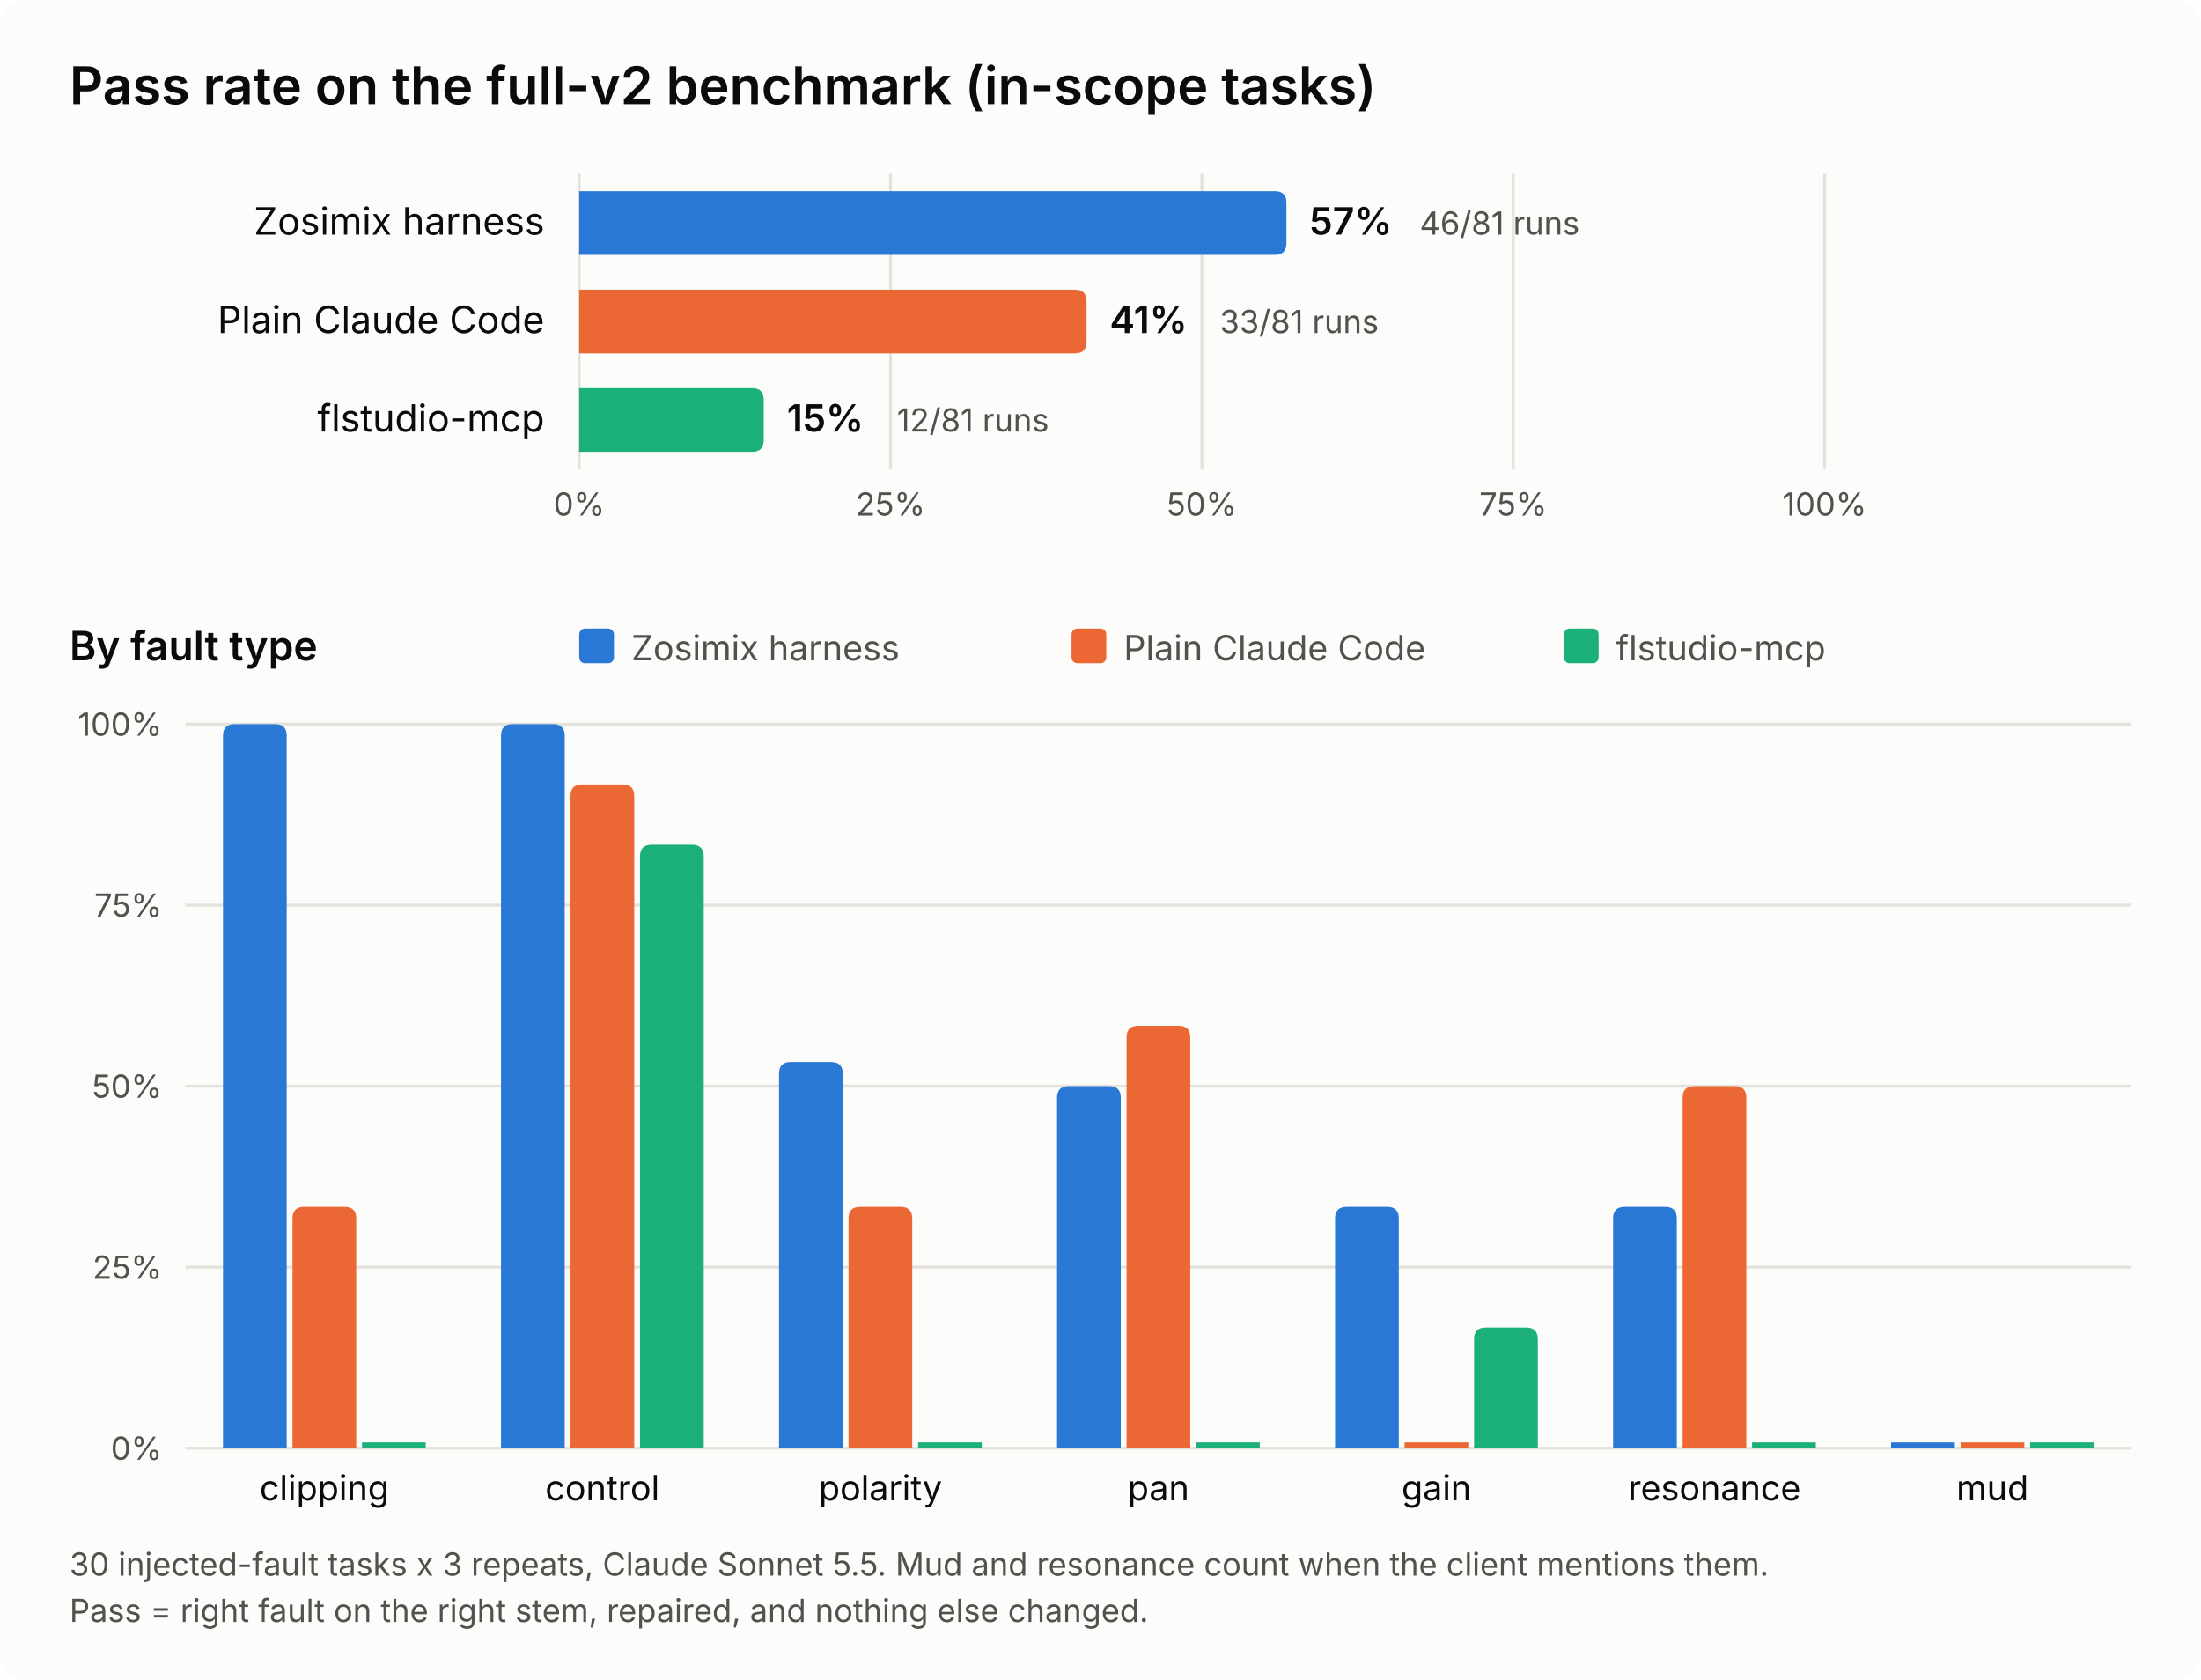
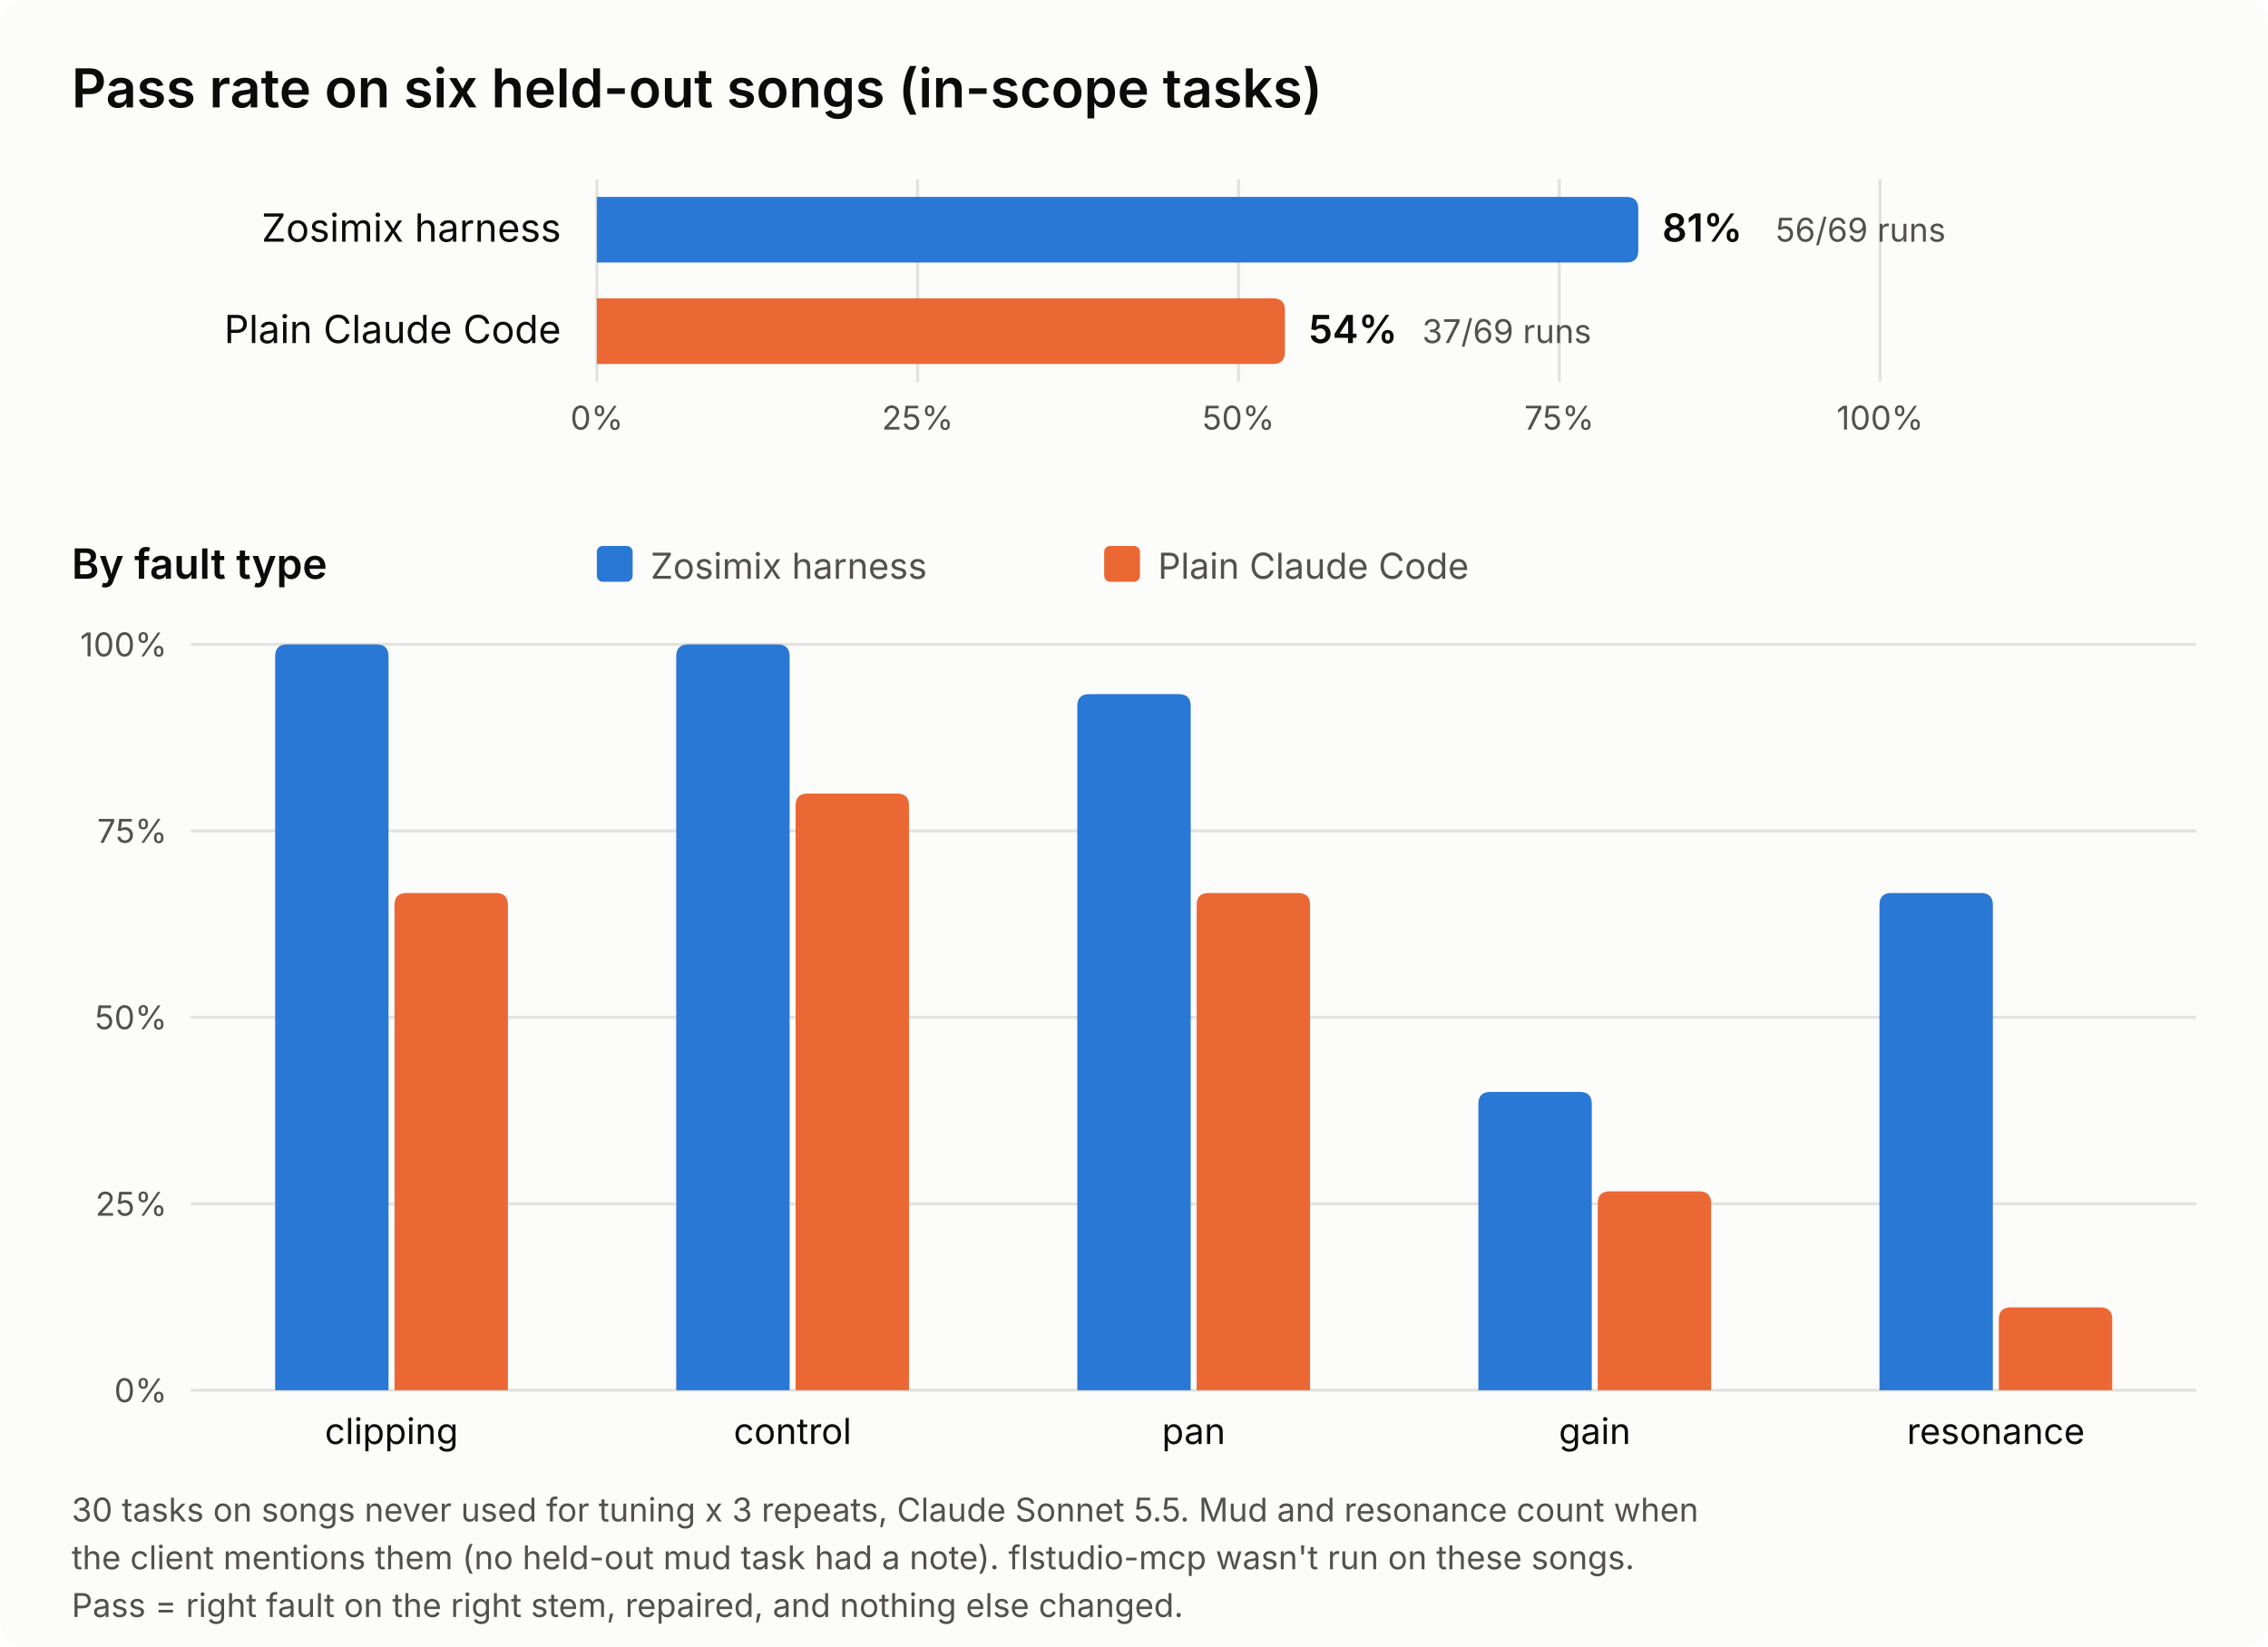
- <svg xmlns="http://www.w3.org/2000/svg" viewBox="0 0 760 580" role="img" aria-label="Pass rate on the full-v2 benchmark (in-scope tasks)">
+ <svg xmlns="http://www.w3.org/2000/svg" viewBox="0 0 760 552" role="img" aria-label="Pass rate on six held-out songs (in-scope tasks)">
  <style>
  .surface { fill: #fcfcfb; } .t1 { fill: #0b0b0b; } .t2 { fill: #52514e; } .grid { stroke: #e4e2dc; }
  .s1 { fill: #2a78d6; } .s2 { fill: #eb6834; } .s3 { fill: #1baf7a; }
  @media (prefers-color-scheme: dark) {
    .surface { fill: #1a1a19; } .t1 { fill: #f0efec; } .t2 { fill: #c3c2b7; } .grid { stroke: #34332f; }
    .s1 { fill: #3987e5; } .s2 { fill: #d95926; } .s3 { fill: #199e70; }
  }
  text { font-family: system-ui, -apple-system, 'Segoe UI', sans-serif; }
</style>
-   <rect class="surface" x="0" y="0" width="760" height="580" rx="8" />
-   <text class="t1" x="24" y="36" font-size="18" font-weight="600">Pass rate on the full-v2 benchmark (in-scope tasks)</text>
-   <line class="grid" x1="200" y1="60" x2="200" y2="162" stroke-width="1" />
-   <text class="t2" x="200" y="178" font-size="11" text-anchor="middle">0%</text>
-   <line class="grid" x1="307.5" y1="60" x2="307.5" y2="162" stroke-width="1" />
-   <text class="t2" x="307.5" y="178" font-size="11" text-anchor="middle">25%</text>
-   <line class="grid" x1="415.0" y1="60" x2="415.0" y2="162" stroke-width="1" />
-   <text class="t2" x="415.0" y="178" font-size="11" text-anchor="middle">50%</text>
-   <line class="grid" x1="522.5" y1="60" x2="522.5" y2="162" stroke-width="1" />
-   <text class="t2" x="522.5" y="178" font-size="11" text-anchor="middle">75%</text>
-   <line class="grid" x1="630.0" y1="60" x2="630.0" y2="162" stroke-width="1" />
-   <text class="t2" x="630.0" y="178" font-size="11" text-anchor="middle">100%</text>
+   <rect class="surface" x="0" y="0" width="760" height="552" rx="8" />
+   <text class="t1" x="24" y="36" font-size="18" font-weight="600">Pass rate on six held-out songs (in-scope tasks)</text>
+   <line class="grid" x1="200" y1="60" x2="200" y2="128" stroke-width="1" />
+   <text class="t2" x="200" y="144" font-size="11" text-anchor="middle">0%</text>
+   <line class="grid" x1="307.5" y1="60" x2="307.5" y2="128" stroke-width="1" />
+   <text class="t2" x="307.5" y="144" font-size="11" text-anchor="middle">25%</text>
+   <line class="grid" x1="415.0" y1="60" x2="415.0" y2="128" stroke-width="1" />
+   <text class="t2" x="415.0" y="144" font-size="11" text-anchor="middle">50%</text>
+   <line class="grid" x1="522.5" y1="60" x2="522.5" y2="128" stroke-width="1" />
+   <text class="t2" x="522.5" y="144" font-size="11" text-anchor="middle">75%</text>
+   <line class="grid" x1="630.0" y1="60" x2="630.0" y2="128" stroke-width="1" />
+   <text class="t2" x="630.0" y="144" font-size="11" text-anchor="middle">100%</text>
  <text class="t1" x="188" y="81" font-size="13" text-anchor="end">Zosimix harness</text>
-   <path class="s1" d="M200,66 H440.198 Q444.198,66 444.198,70.0 V84.0 Q444.198,88 440.198,88 H200 Z" />
-   <text class="t1" x="452.198" y="81" font-size="13" font-weight="600">57%</text>
-   <text class="t2" x="490.198" y="81" font-size="11">46/81 runs</text>
+   <path class="s1" d="M200,66 H544.986 Q548.986,66 548.986,70.0 V84.0 Q548.986,88 544.986,88 H200 Z" />
+   <text class="t1" x="556.986" y="81" font-size="13" font-weight="600">81%</text>
+   <text class="t2" x="594.986" y="81" font-size="11">56/69 runs</text>
  <text class="t1" x="188" y="115" font-size="13" text-anchor="end">Plain Claude Code</text>
-   <path class="s2" d="M200,100 H371.185 Q375.185,100 375.185,104.0 V118.0 Q375.185,122 371.185,122 H200 Z" />
-   <text class="t1" x="383.185" y="115" font-size="13" font-weight="600">41%</text>
-   <text class="t2" x="421.185" y="115" font-size="11">33/81 runs</text>
-   <text class="t1" x="188" y="149" font-size="13" text-anchor="end">flstudio-mcp</text>
-   <path class="s3" d="M200,134 H259.704 Q263.704,134 263.704,138.0 V152.0 Q263.704,156 259.704,156 H200 Z" />
-   <text class="t1" x="271.704" y="149" font-size="13" font-weight="600">15%</text>
-   <text class="t2" x="309.704" y="149" font-size="11">12/81 runs</text>
-   <text class="t1" x="24" y="228" font-size="14" font-weight="600">By fault type</text>
-   <rect class="s1" x="200" y="217" width="12" height="12" rx="2" />
-   <text class="t2" x="218" y="228" font-size="12">Zosimix harness</text>
-   <rect class="s2" x="370" y="217" width="12" height="12" rx="2" />
-   <text class="t2" x="388" y="228" font-size="12">Plain Claude Code</text>
-   <rect class="s3" x="540" y="217" width="12" height="12" rx="2" />
-   <text class="t2" x="558" y="228" font-size="12">flstudio-mcp</text>
-   <line class="grid" x1="64" y1="500" x2="736" y2="500" stroke-width="1" />
-   <text class="t2" x="56" y="504" font-size="11" text-anchor="end">0%</text>
-   <line class="grid" x1="64" y1="437.5" x2="736" y2="437.5" stroke-width="1" />
-   <text class="t2" x="56" y="441.5" font-size="11" text-anchor="end">25%</text>
-   <line class="grid" x1="64" y1="375.0" x2="736" y2="375.0" stroke-width="1" />
-   <text class="t2" x="56" y="379.0" font-size="11" text-anchor="end">50%</text>
-   <line class="grid" x1="64" y1="312.5" x2="736" y2="312.5" stroke-width="1" />
-   <text class="t2" x="56" y="316.5" font-size="11" text-anchor="end">75%</text>
-   <line class="grid" x1="64" y1="250.0" x2="736" y2="250.0" stroke-width="1" />
-   <text class="t2" x="56" y="254.0" font-size="11" text-anchor="end">100%</text>
-   <path class="s1" d="M77.0,500.0 V254.0 Q77.0,250.0 81.0,250.0 H95.0 Q99.0,250.0 99.0,254.0 V500.0 Z" />
-   <path class="s2" d="M101.0,500.0 V420.667 Q101.0,416.667 105.0,416.667 H119.0 Q123.0,416.667 123.0,420.667 V500.0 Z" />
-   <rect class="s3" x="125.0" y="498" width="22.0" height="2" />
-   <text class="t1" x="112.0" y="518" font-size="12" text-anchor="middle">clipping</text>
-   <path class="s1" d="M173.0,500.0 V254.0 Q173.0,250.0 177.0,250.0 H191.0 Q195.0,250.0 195.0,254.0 V500.0 Z" />
-   <path class="s2" d="M197.0,500.0 V274.833 Q197.0,270.833 201.0,270.833 H215.0 Q219.0,270.833 219.0,274.833 V500.0 Z" />
-   <path class="s3" d="M221.0,500.0 V295.667 Q221.0,291.667 225.0,291.667 H239.0 Q243.0,291.667 243.0,295.667 V500.0 Z" />
-   <text class="t1" x="208.0" y="518" font-size="12" text-anchor="middle">control</text>
-   <path class="s1" d="M269.0,500.0 V370.667 Q269.0,366.667 273.0,366.667 H287.0 Q291.0,366.667 291.0,370.667 V500.0 Z" />
-   <path class="s2" d="M293.0,500.0 V420.667 Q293.0,416.667 297.0,416.667 H311.0 Q315.0,416.667 315.0,420.667 V500.0 Z" />
-   <rect class="s3" x="317.0" y="498" width="22.0" height="2" />
-   <text class="t1" x="304.0" y="518" font-size="12" text-anchor="middle">polarity</text>
-   <path class="s1" d="M365.0,500.0 V379.0 Q365.0,375.0 369.0,375.0 H383.0 Q387.0,375.0 387.0,379.0 V500.0 Z" />
-   <path class="s2" d="M389.0,500.0 V358.167 Q389.0,354.167 393.0,354.167 H407.0 Q411.0,354.167 411.0,358.167 V500.0 Z" />
-   <rect class="s3" x="413.0" y="498" width="22.0" height="2" />
-   <text class="t1" x="400.0" y="518" font-size="12" text-anchor="middle">pan</text>
-   <path class="s1" d="M461.0,500.0 V420.667 Q461.0,416.667 465.0,416.667 H479.0 Q483.0,416.667 483.0,420.667 V500.0 Z" />
-   <rect class="s2" x="485.0" y="498" width="22.0" height="2" />
-   <path class="s3" d="M509.0,500.0 V462.333 Q509.0,458.333 513.0,458.333 H527.0 Q531.0,458.333 531.0,462.333 V500.0 Z" />
-   <text class="t1" x="496.0" y="518" font-size="12" text-anchor="middle">gain</text>
-   <path class="s1" d="M557.0,500.0 V420.667 Q557.0,416.667 561.0,416.667 H575.0 Q579.0,416.667 579.0,420.667 V500.0 Z" />
-   <path class="s2" d="M581.0,500.0 V379.0 Q581.0,375.0 585.0,375.0 H599.0 Q603.0,375.0 603.0,379.0 V500.0 Z" />
-   <rect class="s3" x="605.0" y="498" width="22.0" height="2" />
-   <text class="t1" x="592.0" y="518" font-size="12" text-anchor="middle">resonance</text>
-   <rect class="s1" x="653.0" y="498" width="22.0" height="2" />
-   <rect class="s2" x="677.0" y="498" width="22.0" height="2" />
-   <rect class="s3" x="701.0" y="498" width="22.0" height="2" />
-   <text class="t1" x="688.0" y="518" font-size="12" text-anchor="middle">mud</text>
-   <text class="t2" x="24" y="544" font-size="11">30 injected-fault tasks x 3 repeats, Claude Sonnet 5.5. Mud and resonance count when the client mentions them.</text>
-   <text class="t2" x="24" y="560" font-size="11">Pass = right fault on the right stem, repaired, and nothing else changed.</text>
+   <path class="s2" d="M200,100 H426.58 Q430.58,100 430.58,104.0 V118.0 Q430.58,122 426.58,122 H200 Z" />
+   <text class="t1" x="438.58" y="115" font-size="13" font-weight="600">54%</text>
+   <text class="t2" x="476.58" y="115" font-size="11">37/69 runs</text>
+   <text class="t1" x="24" y="194" font-size="14" font-weight="600">By fault type</text>
+   <rect class="s1" x="200" y="183" width="12" height="12" rx="2" />
+   <text class="t2" x="218" y="194" font-size="12">Zosimix harness</text>
+   <rect class="s2" x="370" y="183" width="12" height="12" rx="2" />
+   <text class="t2" x="388" y="194" font-size="12">Plain Claude Code</text>
+   <line class="grid" x1="64" y1="466" x2="736" y2="466" stroke-width="1" />
+   <text class="t2" x="56" y="470" font-size="11" text-anchor="end">0%</text>
+   <line class="grid" x1="64" y1="403.5" x2="736" y2="403.5" stroke-width="1" />
+   <text class="t2" x="56" y="407.5" font-size="11" text-anchor="end">25%</text>
+   <line class="grid" x1="64" y1="341.0" x2="736" y2="341.0" stroke-width="1" />
+   <text class="t2" x="56" y="345.0" font-size="11" text-anchor="end">50%</text>
+   <line class="grid" x1="64" y1="278.5" x2="736" y2="278.5" stroke-width="1" />
+   <text class="t2" x="56" y="282.5" font-size="11" text-anchor="end">75%</text>
+   <line class="grid" x1="64" y1="216.0" x2="736" y2="216.0" stroke-width="1" />
+   <text class="t2" x="56" y="220.0" font-size="11" text-anchor="end">100%</text>
+   <path class="s1" d="M92.2,466.0 V220.0 Q92.2,216.0 96.2,216.0 H126.2 Q130.2,216.0 130.2,220.0 V466.0 Z" />
+   <path class="s2" d="M132.2,466.0 V303.333 Q132.2,299.333 136.2,299.333 H166.2 Q170.2,299.333 170.2,303.333 V466.0 Z" />
+   <text class="t1" x="131.2" y="484" font-size="12" text-anchor="middle">clipping</text>
+   <path class="s1" d="M226.6,466.0 V220.0 Q226.6,216.0 230.6,216.0 H260.6 Q264.6,216.0 264.6,220.0 V466.0 Z" />
+   <path class="s2" d="M266.6,466.0 V270.0 Q266.6,266.0 270.6,266.0 H300.6 Q304.6,266.0 304.6,270.0 V466.0 Z" />
+   <text class="t1" x="265.6" y="484" font-size="12" text-anchor="middle">control</text>
+   <path class="s1" d="M361.0,466.0 V236.667 Q361.0,232.667 365.0,232.667 H395.0 Q399.0,232.667 399.0,236.667 V466.0 Z" />
+   <path class="s2" d="M401.0,466.0 V303.333 Q401.0,299.333 405.0,299.333 H435.0 Q439.0,299.333 439.0,303.333 V466.0 Z" />
+   <text class="t1" x="400.0" y="484" font-size="12" text-anchor="middle">pan</text>
+   <path class="s1" d="M495.4,466.0 V370.0 Q495.4,366.0 499.4,366.0 H529.4 Q533.4,366.0 533.4,370.0 V466.0 Z" />
+   <path class="s2" d="M535.4,466.0 V403.333 Q535.4,399.333 539.4,399.333 H569.4 Q573.4,399.333 573.4,403.333 V466.0 Z" />
+   <text class="t1" x="534.4" y="484" font-size="12" text-anchor="middle">gain</text>
+   <path class="s1" d="M629.8,466.0 V303.333 Q629.8,299.333 633.8,299.333 H663.8 Q667.8,299.333 667.8,303.333 V466.0 Z" />
+   <path class="s2" d="M669.8,466.0 V442.222 Q669.8,438.222 673.8,438.222 H703.8 Q707.8,438.222 707.8,442.222 V466.0 Z" />
+   <text class="t1" x="668.8" y="484" font-size="12" text-anchor="middle">resonance</text>
+   <text class="t2" x="24" y="510" font-size="11">30 tasks on songs never used for tuning x 3 repeats, Claude Sonnet 5.5. Mud and resonance count when</text>
+   <text class="t2" x="24" y="526" font-size="11">the client mentions them (no held-out mud task had a note). flstudio-mcp wasn't run on these songs.</text>
+   <text class="t2" x="24" y="542" font-size="11">Pass = right fault on the right stem, repaired, and nothing else changed.</text>
</svg>
